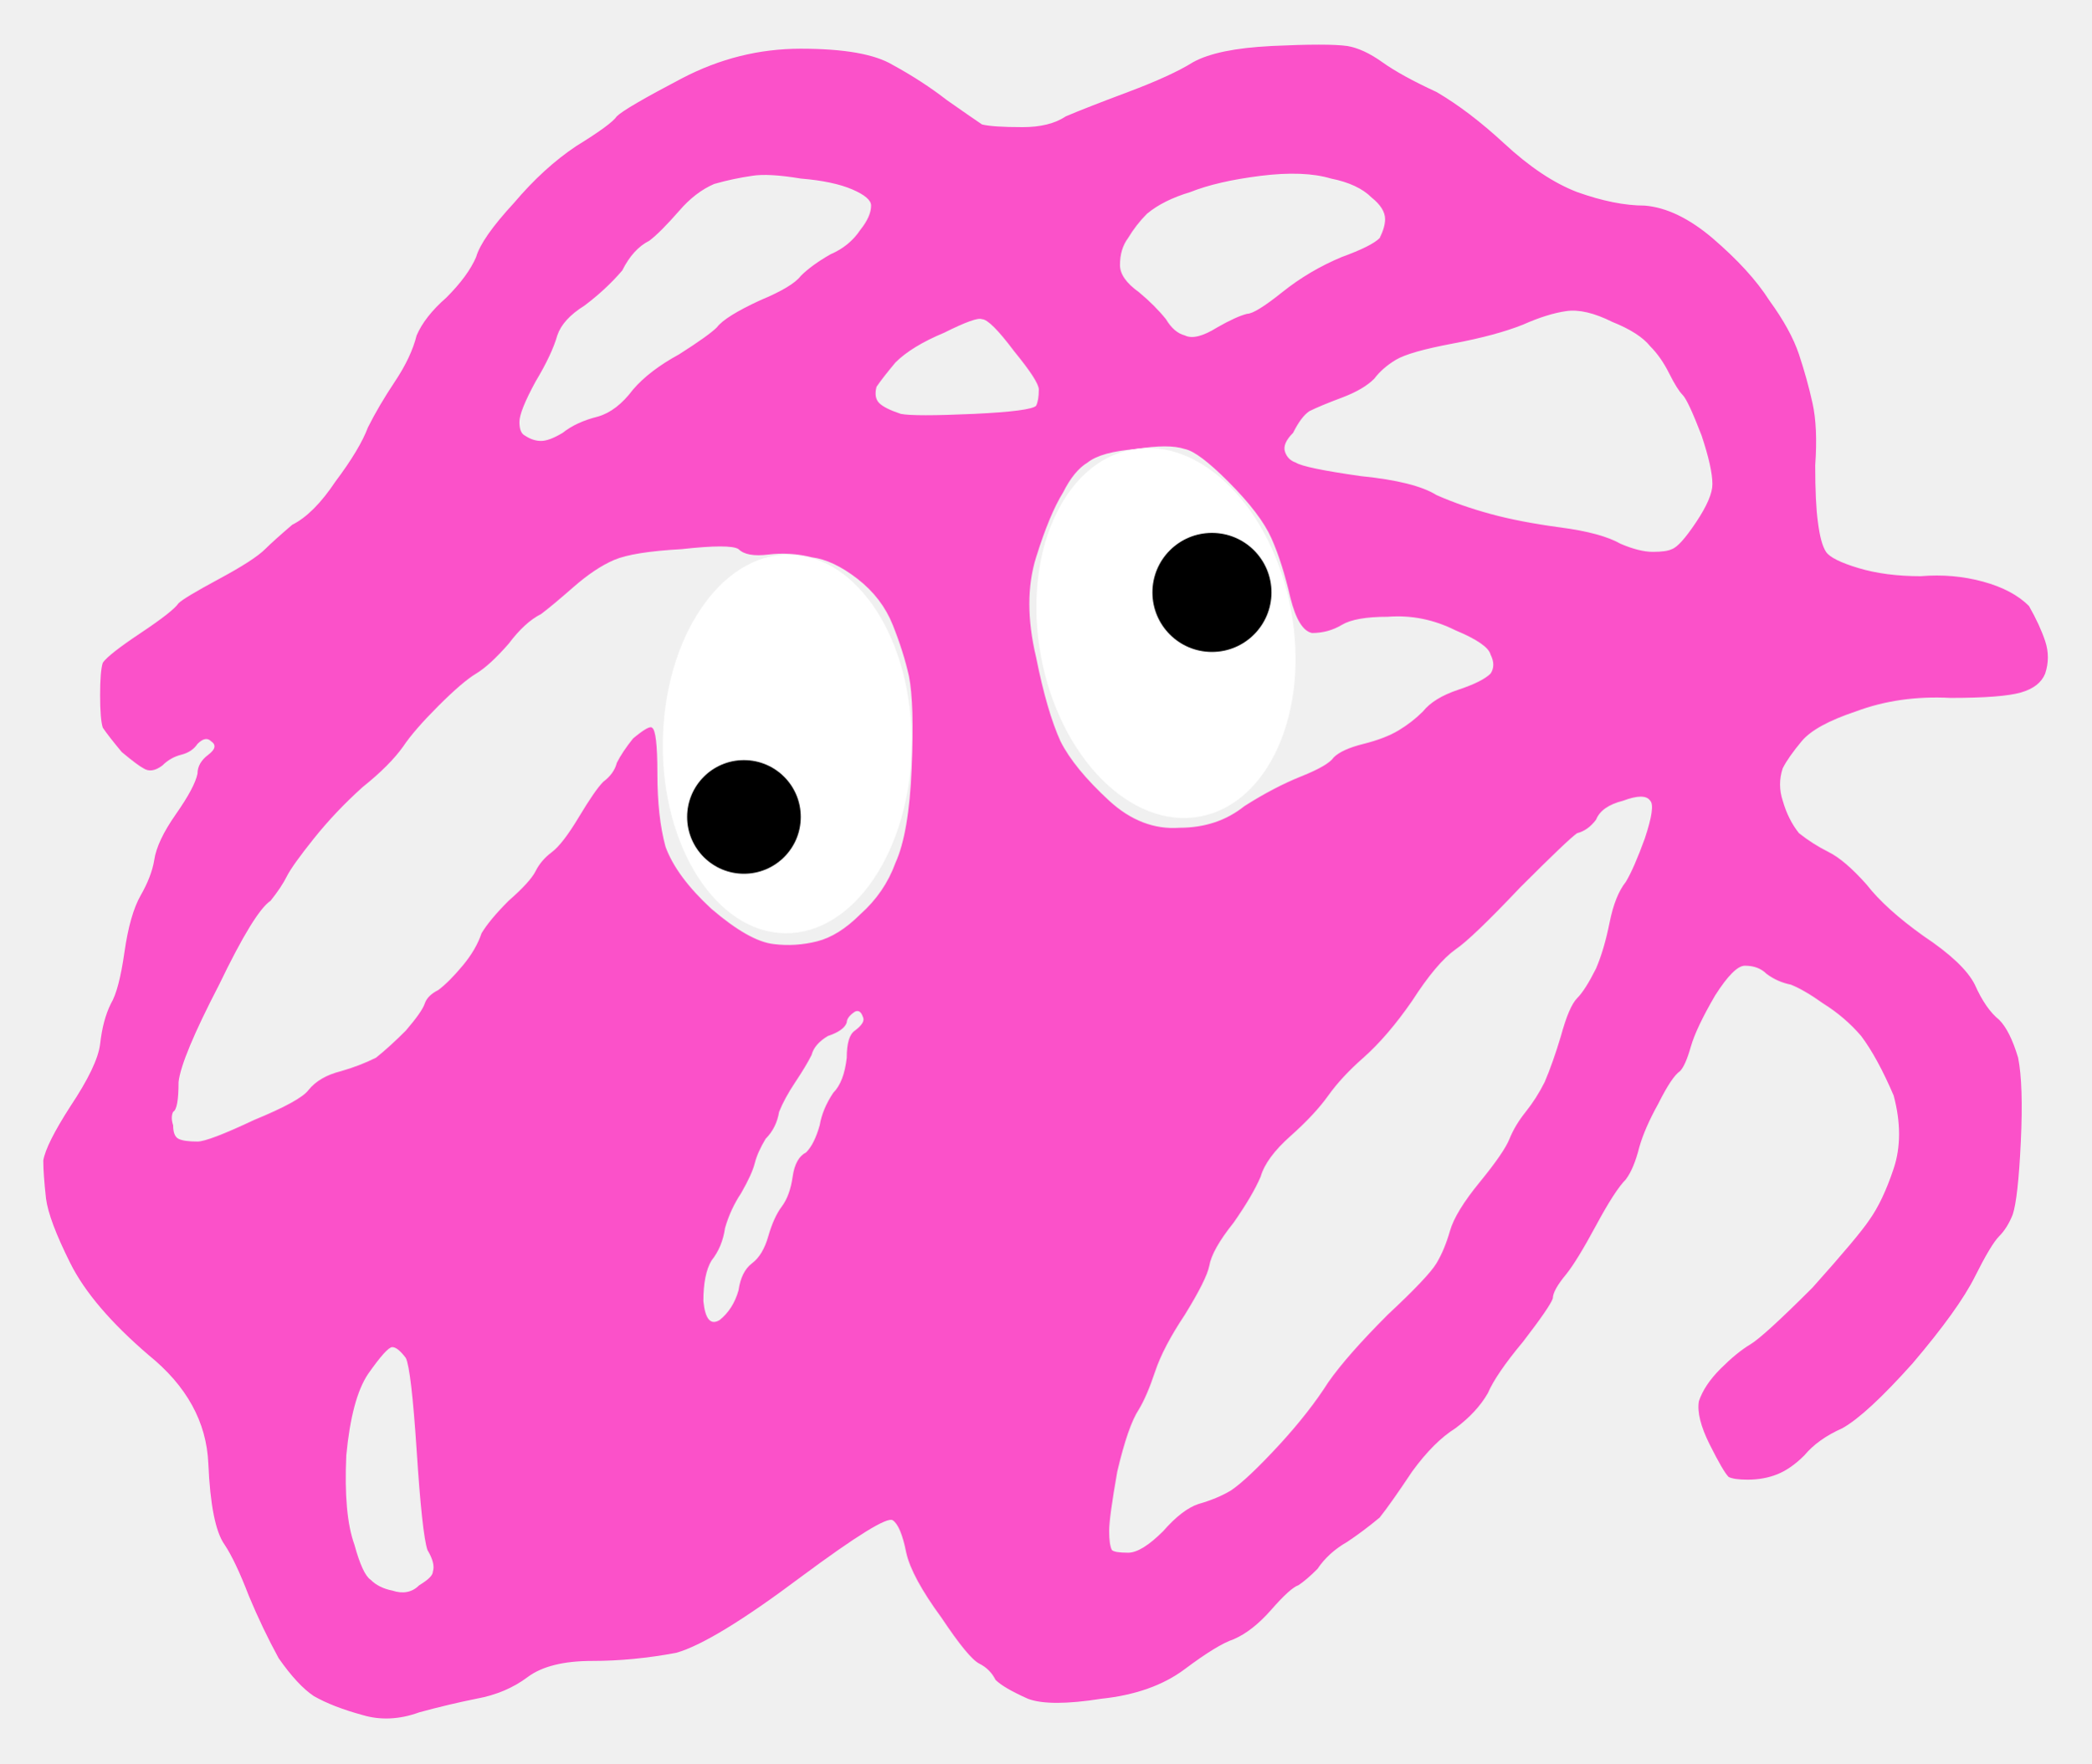
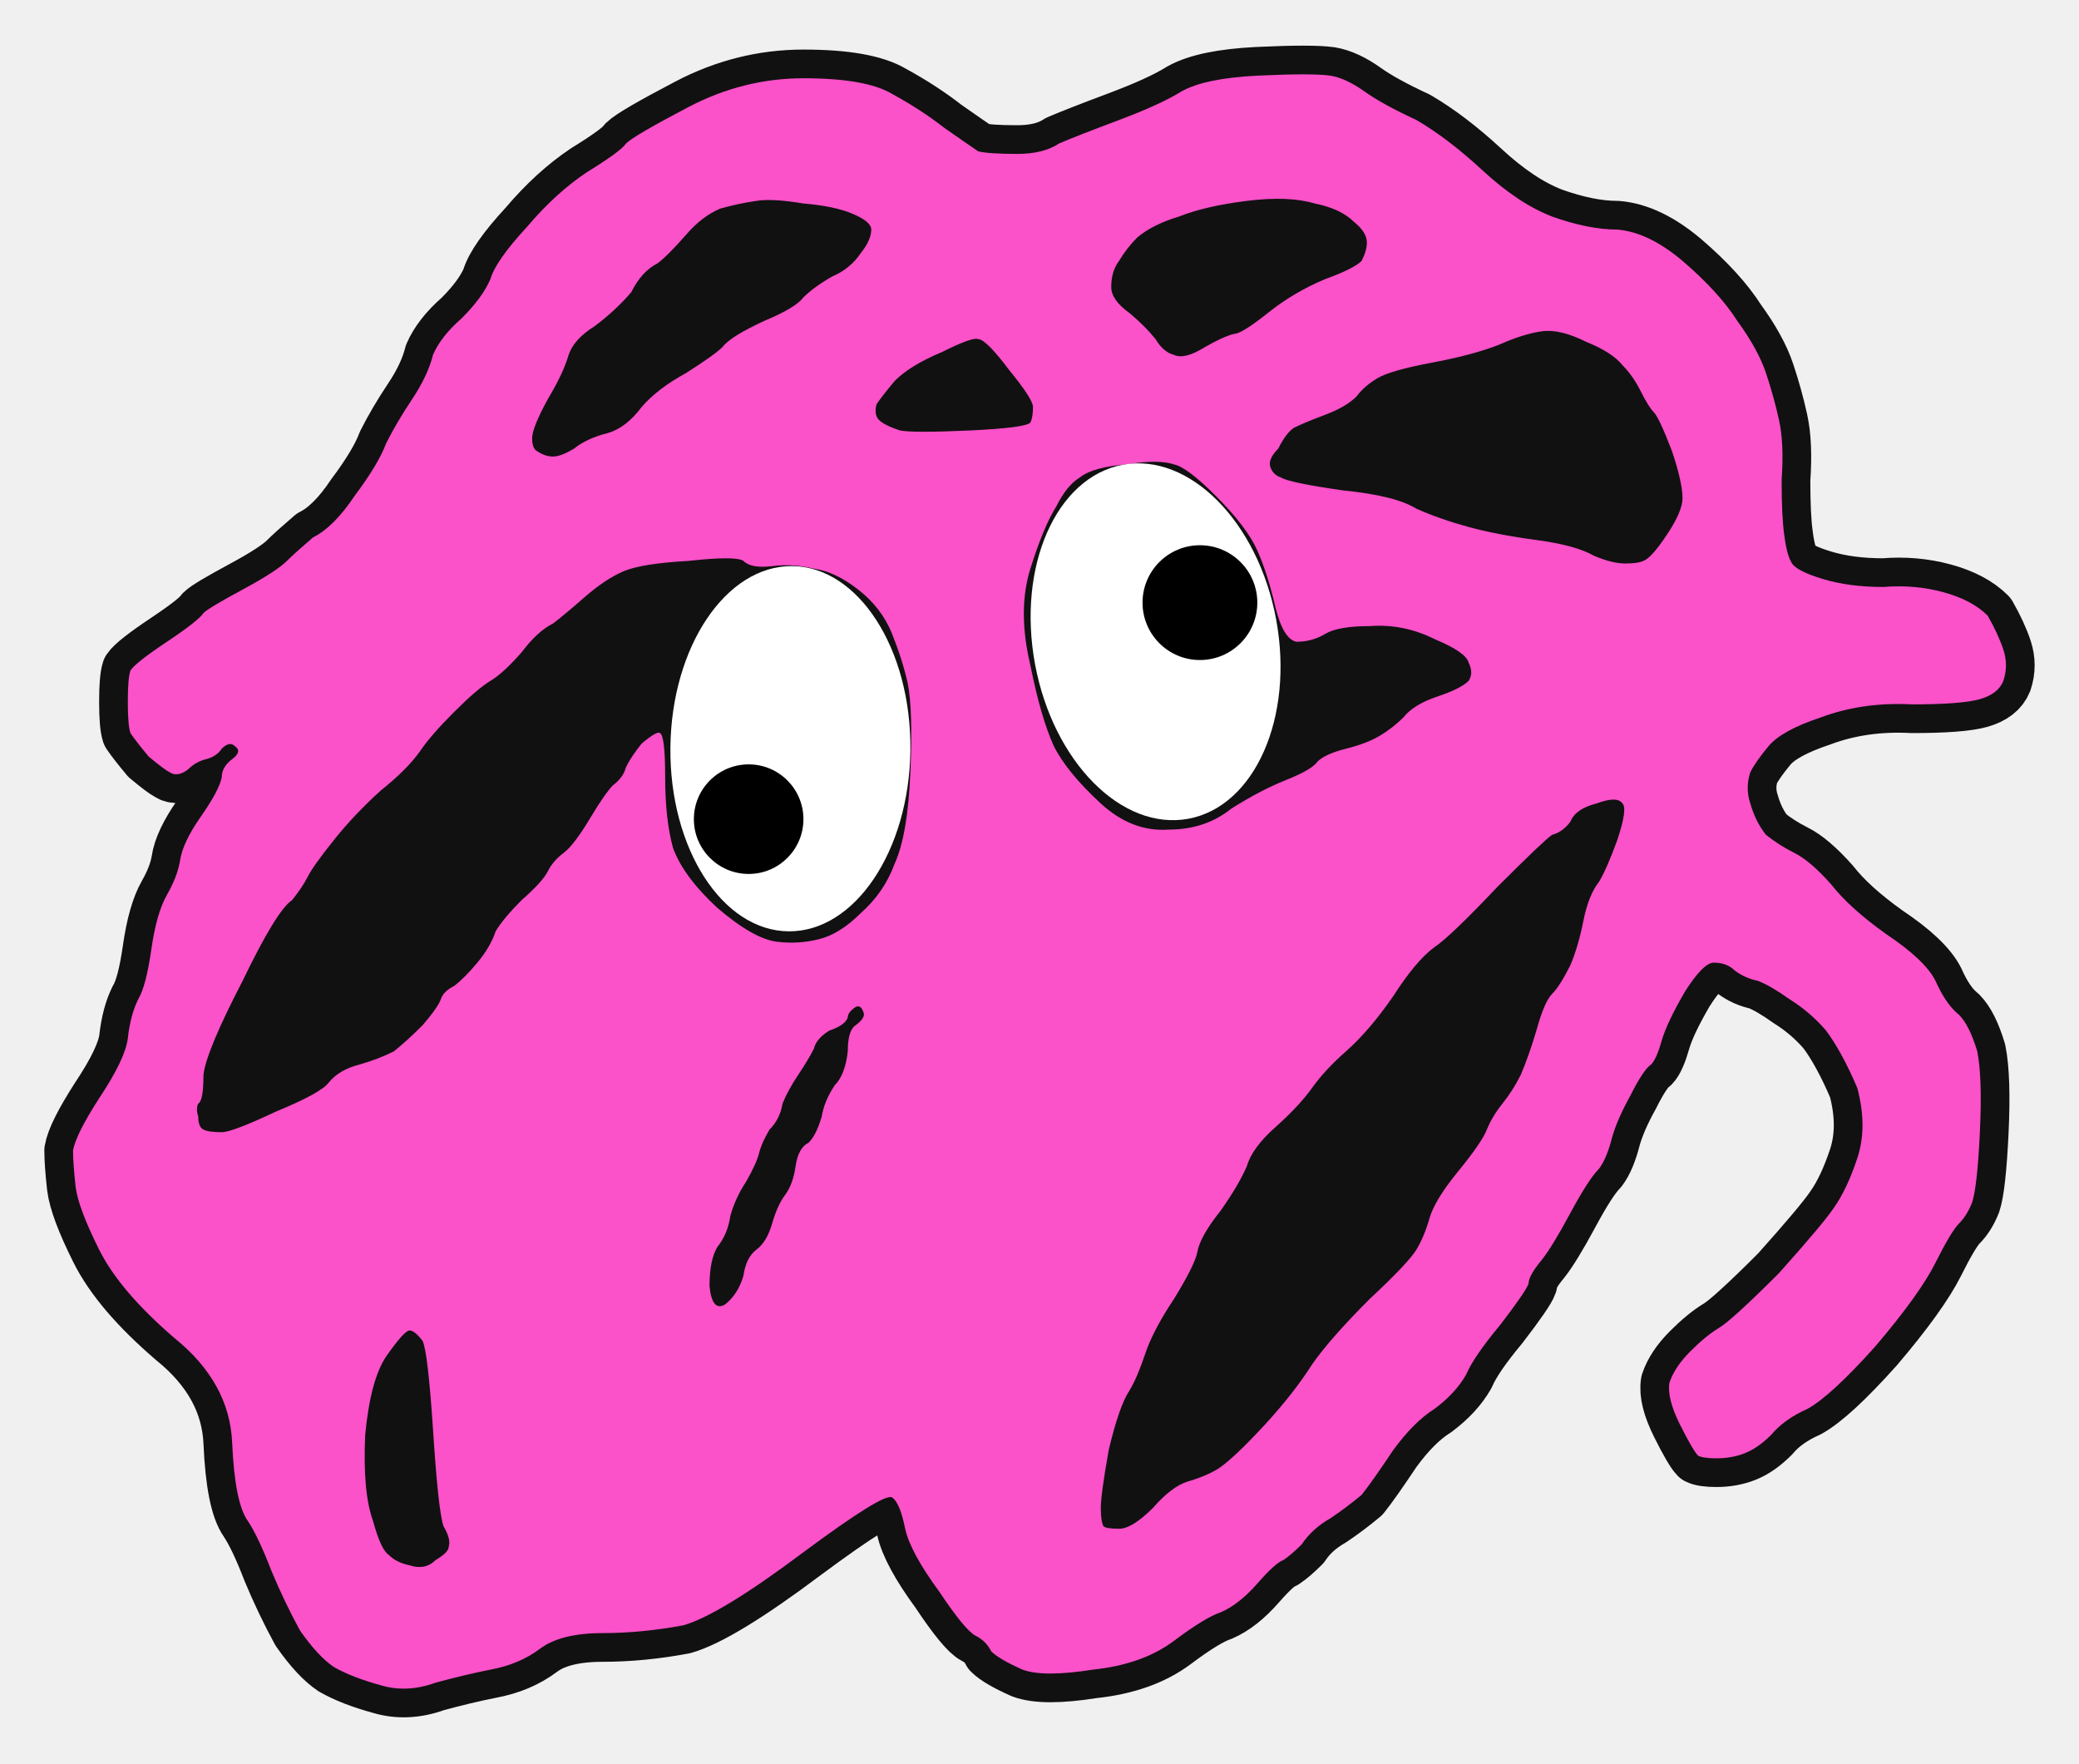
- <svg xmlns="http://www.w3.org/2000/svg" viewBox="52.8 40.8 77.3 65.2">
+ <svg xmlns="http://www.w3.org/2000/svg" viewBox="51.6 39.6 79.7 67.6">
+   <path fill="#111111" stroke="#111111" stroke-width="2.2" stroke-linejoin="round" d="M127.8,63.2Q127.2,62.6 126.1,62.3Q125,62 123.8,62.1Q122.5,62.1 121.5,61.8Q120.5,61.5 120.3,61.2Q120.1,60.9 120,60.1Q119.9,59.4 119.9,58Q120,56.6 119.8,55.7Q119.6,54.8 119.3,53.9Q119,53 118.2,51.9Q117.5,50.8 116.1,49.6Q114.8,48.5 113.6,48.4Q112.5,48.4 111.1,47.9Q109.8,47.4 108.4,46.1Q107.1,44.9 105.9,44.2Q104.6,43.6 103.9,43.1Q103.2,42.6 102.6,42.5Q101.9,42.4 99.8,42.5Q97.8,42.6 96.9,43.1Q96.1,43.6 94.5,44.2Q92.9,44.8 92.2,45.1Q91.6,45.5 90.6,45.5Q89.5,45.5 89.1,45.4Q88.8,45.2 87.8,44.5Q86.9,43.8 85.8,43.2Q84.8,42.6 82.4,42.6Q80.1,42.6 78,43.7Q75.9,44.8 75.6,45.1Q75.4,45.4 74.1,46.2Q72.9,47 71.8,48.3Q70.6,49.6 70.4,50.3Q70.1,51 69.3,51.8Q68.5,52.5 68.2,53.2Q68,54 67.4,54.9Q66.8,55.8 66.4,56.6Q66.1,57.4 65.2,58.6Q64.4,59.8 63.6,60.2Q62.9,60.8 62.6,61.1Q62.2,61.5 60.9,62.2Q59.6,62.9 59.4,63.1Q59.2,63.4 58,64.2Q56.8,65 56.6,65.3Q56.5,65.6 56.5,66.5Q56.5,67.4 56.6,67.7Q56.8,68 57.3,68.6Q57.9,69.1 58.1,69.2Q58.4,69.4 58.8,69.1Q59.1,68.8 59.5,68.7Q59.9,68.6 60.1,68.3Q60.4,68 60.6,68.2Q60.9,68.4 60.5,68.7Q60.1,69 60.1,69.4Q60,69.9 59.3,70.9Q58.6,71.9 58.5,72.6Q58.4,73.2 58,73.9Q57.6,74.6 57.4,76Q57.2,77.4 56.9,77.9Q56.6,78.5 56.5,79.4Q56.4,80.2 55.4,81.7Q54.5,83.1 54.4,83.7Q54.4,84.2 54.5,85.1Q54.6,85.9 55.4,87.5Q56.2,89.1 58.3,90.9Q60.4,92.6 60.5,94.9Q60.6,97.2 61.1,97.9Q61.5,98.5 62,99.8Q62.5,101 63.1,102.1Q63.8,103.1 64.4,103.5Q65.1,103.9 66.2,104.2Q67.2,104.5 68.3,104.1Q69.4,103.8 70.4,103.6Q71.5,103.4 72.3,102.8Q73.1,102.2 74.7,102.2Q76.2,102.2 77.8,101.9Q79.2,101.5 82.4,99.1Q85.5,96.8 85.8,97Q86.1,97.2 86.3,98.2Q86.5,99.1 87.6,100.6Q88.6,102.1 89,102.3Q89.4,102.5 89.6,102.9Q89.9,103.2 90.8,103.6Q91.6,103.9 93.5,103.6Q95.4,103.4 96.6,102.5Q97.8,101.6 98.4,101.4Q99.1,101.1 99.8,100.3Q100.5,99.5 100.8,99.4Q101.1,99.2 101.5,98.8Q101.9,98.2 102.6,97.8Q103.2,97.4 103.8,96.9Q104.2,96.4 105,95.2Q105.8,94.1 106.6,93.6Q107.4,93 107.8,92.3Q108.1,91.6 109.1,90.4Q110.1,89.1 110.2,88.8Q110.2,88.5 110.7,87.9Q111.1,87.4 111.8,86.1Q112.5,84.8 112.9,84.4Q113.2,84 113.4,83.2Q113.6,82.5 114.1,81.6Q114.6,80.6 114.9,80.4Q115.1,80.2 115.3,79.5Q115.5,78.8 116.2,77.6Q116.9,76.5 117.3,76.5Q117.8,76.5 118.1,76.8Q118.5,77.1 119,77.2Q119.5,77.4 120.2,77.9Q121,78.4 121.6,79.1Q122.2,79.9 122.8,81.3Q123.2,82.8 122.8,84Q122.4,85.2 121.9,85.9Q121.5,86.5 119.8,88.4Q118,90.2 117.5,90.5Q117,90.8 116.4,91.4Q115.8,92 115.6,92.6Q115.5,93.2 116,94.2Q116.5,95.2 116.7,95.4Q116.9,95.5 117.4,95.5Q118,95.5 118.5,95.3Q119,95.1 119.5,94.6Q120,94 120.9,93.6Q121.8,93.1 123.5,91.2Q125.2,89.2 125.8,88Q126.4,86.8 126.7,86.5Q127,86.2 127.2,85.7Q127.4,85.1 127.5,83Q127.6,80.9 127.4,79.9Q127.1,78.9 126.7,78.5Q126.2,78.1 125.8,77.2Q125.4,76.4 123.9,75.4Q122.5,74.4 121.8,73.5Q121,72.6 120.4,72.3Q119.8,72 119.3,71.6Q118.9,71.1 118.7,70.4Q118.5,69.8 118.7,69.2Q118.9,68.8 119.4,68.2Q119.9,67.6 121.4,67.1Q123,66.5 124.9,66.6Q126.8,66.6 127.5,66.4Q128.2,66.2 128.4,65.7Q128.6,65.1 128.4,64.5Q128.2,63.9 127.8,63.2Z" />
  <path fill="#FB51C9" fill-rule="evenodd" d="M127.8,63.2Q127.2,62.6 126.1,62.3Q125,62 123.8,62.1Q122.5,62.1 121.5,61.8Q120.5,61.5 120.3,61.2Q120.1,60.9 120,60.1Q119.9,59.4 119.9,58Q120,56.6 119.8,55.7Q119.6,54.8 119.3,53.9Q119,53 118.2,51.9Q117.5,50.8 116.1,49.6Q114.8,48.5 113.6,48.4Q112.5,48.4 111.1,47.9Q109.8,47.4 108.4,46.1Q107.1,44.9 105.9,44.2Q104.6,43.6 103.9,43.1Q103.2,42.6 102.6,42.5Q101.9,42.4 99.8,42.5Q97.8,42.6 96.9,43.1Q96.1,43.6 94.5,44.2Q92.9,44.8 92.2,45.1Q91.6,45.5 90.6,45.5Q89.5,45.5 89.1,45.4Q88.8,45.2 87.8,44.5Q86.9,43.8 85.8,43.2Q84.8,42.6 82.4,42.6Q80.1,42.6 78,43.7Q75.9,44.8 75.6,45.1Q75.4,45.4 74.1,46.2Q72.9,47 71.8,48.3Q70.6,49.6 70.4,50.3Q70.1,51 69.3,51.8Q68.5,52.5 68.2,53.2Q68,54 67.4,54.9Q66.8,55.8 66.4,56.6Q66.1,57.4 65.2,58.6Q64.4,59.8 63.6,60.2Q62.9,60.8 62.6,61.1Q62.2,61.5 60.9,62.2Q59.6,62.9 59.4,63.1Q59.2,63.4 58,64.2Q56.8,65 56.6,65.3Q56.5,65.6 56.5,66.5Q56.5,67.4 56.6,67.7Q56.8,68 57.3,68.6Q57.9,69.1 58.1,69.2Q58.4,69.4 58.8,69.1Q59.1,68.8 59.5,68.7Q59.9,68.6 60.1,68.3Q60.4,68 60.6,68.2Q60.9,68.4 60.5,68.7Q60.1,69 60.1,69.4Q60,69.9 59.3,70.9Q58.6,71.9 58.5,72.6Q58.4,73.2 58,73.9Q57.6,74.6 57.4,76Q57.2,77.4 56.9,77.9Q56.6,78.5 56.5,79.4Q56.4,80.2 55.4,81.7Q54.5,83.1 54.4,83.7Q54.4,84.2 54.5,85.1Q54.6,85.9 55.4,87.5Q56.2,89.1 58.3,90.9Q60.4,92.6 60.5,94.9Q60.6,97.2 61.1,97.9Q61.5,98.5 62,99.8Q62.5,101 63.1,102.1Q63.8,103.1 64.4,103.5Q65.1,103.9 66.2,104.2Q67.2,104.5 68.3,104.1Q69.4,103.8 70.4,103.6Q71.5,103.4 72.3,102.8Q73.1,102.2 74.7,102.2Q76.2,102.2 77.8,101.9Q79.2,101.5 82.4,99.1Q85.5,96.8 85.8,97Q86.1,97.2 86.3,98.2Q86.5,99.1 87.6,100.6Q88.6,102.1 89,102.3Q89.4,102.5 89.6,102.9Q89.9,103.2 90.8,103.6Q91.6,103.9 93.5,103.6Q95.4,103.4 96.6,102.5Q97.8,101.6 98.4,101.4Q99.1,101.1 99.8,100.3Q100.5,99.5 100.8,99.4Q101.1,99.2 101.5,98.8Q101.9,98.2 102.6,97.8Q103.2,97.4 103.8,96.9Q104.2,96.4 105,95.2Q105.8,94.1 106.6,93.6Q107.4,93 107.8,92.3Q108.1,91.6 109.1,90.4Q110.1,89.1 110.2,88.8Q110.2,88.5 110.7,87.9Q111.1,87.4 111.8,86.1Q112.5,84.8 112.9,84.4Q113.2,84 113.4,83.2Q113.6,82.5 114.1,81.6Q114.6,80.6 114.9,80.4Q115.1,80.2 115.3,79.5Q115.5,78.8 116.2,77.6Q116.9,76.5 117.3,76.5Q117.8,76.5 118.1,76.8Q118.5,77.1 119,77.2Q119.5,77.4 120.2,77.9Q121,78.4 121.6,79.1Q122.2,79.9 122.8,81.3Q123.2,82.8 122.8,84Q122.4,85.2 121.9,85.9Q121.5,86.5 119.8,88.4Q118,90.2 117.5,90.5Q117,90.8 116.4,91.4Q115.8,92 115.6,92.6Q115.5,93.2 116,94.2Q116.5,95.2 116.7,95.4Q116.9,95.5 117.4,95.5Q118,95.5 118.5,95.3Q119,95.1 119.5,94.6Q120,94 120.9,93.6Q121.8,93.1 123.5,91.2Q125.2,89.2 125.8,88Q126.4,86.8 126.7,86.5Q127,86.2 127.2,85.7Q127.4,85.1 127.5,83Q127.6,80.9 127.4,79.9Q127.1,78.9 126.7,78.5Q126.2,78.1 125.8,77.2Q125.4,76.4 123.9,75.4Q122.5,74.4 121.8,73.5Q121,72.6 120.4,72.3Q119.8,72 119.3,71.6Q118.9,71.1 118.7,70.4Q118.5,69.8 118.7,69.2Q118.9,68.8 119.4,68.2Q119.9,67.6 121.4,67.1Q123,66.5 124.9,66.6Q126.8,66.6 127.5,66.4Q128.2,66.2 128.4,65.7Q128.6,65.1 128.4,64.5Q128.2,63.9 127.8,63.2ZM67.3,90.6Q67.5,90.6 67.8,91Q68,91.4 68.2,94.4Q68.4,97.5 68.6,98.1Q68.9,98.6 68.8,98.9Q68.8,99.1 68.3,99.4Q67.9,99.8 67.3,99.6Q66.8,99.5 66.5,99.2Q66.2,99 65.9,97.9Q65.5,96.8 65.6,94.6Q65.8,92.5 66.4,91.6Q67.1,90.6 67.3,90.6ZM84.7,78.4Q84.8,78.6 84.4,78.9Q84.1,79.1 84.1,79.9Q84,80.8 83.6,81.2Q83.2,81.8 83.1,82.4Q82.9,83.1 82.6,83.4Q82.2,83.6 82.1,84.3Q82,85 81.7,85.4Q81.4,85.8 81.2,86.5Q81,87.2 80.6,87.5Q80.2,87.8 80.1,88.5Q79.9,89.2 79.4,89.6Q78.9,89.9 78.8,88.9Q78.8,87.9 79.1,87.4Q79.5,86.9 79.6,86.2Q79.8,85.5 80.2,84.9Q80.6,84.2 80.7,83.8Q80.8,83.4 81.1,82.9Q81.5,82.5 81.6,81.9Q81.8,81.4 82.2,80.8Q82.6,80.2 82.8,79.8Q82.9,79.4 83.4,79.1Q84,78.9 84.1,78.6Q84.1,78.4 84.4,78.2Q84.6,78.1 84.7,78.4ZM113.8,70.4Q114,70.6 113.6,71.8Q113.2,72.9 112.9,73.4Q112.5,73.9 112.3,74.9Q112.1,75.9 111.8,76.6Q111.4,77.4 111.1,77.7Q110.8,78 110.5,79.1Q110.2,80.1 109.9,80.8Q109.6,81.4 109.2,81.9Q108.8,82.4 108.6,82.9Q108.4,83.4 107.5,84.5Q106.6,85.6 106.4,86.3Q106.2,87 105.9,87.5Q105.6,88 104.1,89.4Q102.6,90.9 101.9,91.9Q101.2,93 100.1,94.2Q98.9,95.5 98.3,95.9Q97.8,96.2 97.1,96.4Q96.5,96.6 95.8,97.4Q95,98.2 94.5,98.2Q94,98.2 93.9,98.1Q93.8,97.9 93.8,97.4Q93.8,96.9 94.1,95.2Q94.5,93.5 94.9,92.9Q95.2,92.4 95.5,91.5Q95.8,90.6 96.6,89.4Q97.4,88.1 97.5,87.6Q97.6,87 98.4,86Q99.1,85 99.4,84.3Q99.6,83.6 100.5,82.8Q101.4,82 101.9,81.3Q102.4,80.6 103.2,79.9Q104.1,79.1 105,77.8Q105.9,76.4 106.6,75.9Q107.2,75.5 109,73.6Q110.8,71.8 111.1,71.6Q111.5,71.5 111.8,71.1Q112,70.6 112.8,70.4Q113.6,70.1 113.8,70.4ZM85.8,63.9Q86.2,64.9 86.4,65.8Q86.6,66.8 86.5,69.2Q86.4,71.6 85.9,72.7Q85.5,73.8 84.6,74.6Q83.8,75.4 83,75.6Q82.2,75.8 81.4,75.7Q80.5,75.6 79.1,74.4Q77.8,73.2 77.4,72.1Q77.1,71 77.1,69.4Q77.1,67.8 76.9,67.7Q76.8,67.6 76.2,68.1Q75.8,68.6 75.6,69Q75.5,69.4 75.1,69.7Q74.8,70 74.2,71Q73.6,72 73.2,72.3Q72.8,72.6 72.6,73Q72.4,73.4 71.6,74.1Q70.9,74.8 70.6,75.3Q70.4,75.9 69.9,76.5Q69.4,77.1 69,77.4Q68.6,77.6 68.5,77.9Q68.4,78.2 67.8,78.9Q67.2,79.5 66.7,79.9Q66.1,80.2 65.4,80.4Q64.6,80.6 64.2,81.1Q63.9,81.5 62.2,82.2Q60.5,83 60.1,83Q59.6,83 59.4,82.9Q59.2,82.8 59.2,82.4Q59.1,82.1 59.2,81.9Q59.4,81.8 59.4,80.8Q59.5,79.9 60.9,77.2Q62.2,74.5 62.8,74.1Q63.2,73.6 63.4,73.2Q63.6,72.8 64.4,71.8Q65.2,70.8 66.2,69.9Q67.2,69.1 67.7,68.4Q68.1,67.8 69,66.9Q69.9,66 70.4,65.7Q70.9,65.4 71.6,64.6Q72.2,63.8 72.8,63.5Q73.2,63.2 74,62.5Q74.8,61.8 75.5,61.5Q76.2,61.2 78,61.1Q79.8,60.9 80.1,61.1Q80.4,61.4 81.2,61.3Q82,61.2 82.8,61.4Q83.6,61.5 84.5,62.2Q85.4,62.9 85.8,63.9ZM91.1,61.4Q91.6,59.8 92.1,59Q92.5,58.2 93,57.9Q93.5,57.5 94.8,57.4Q96,57.2 96.6,57.4Q97.1,57.5 98.2,58.6Q99.4,59.8 99.8,60.7Q100.2,61.6 100.5,62.9Q100.8,64.1 101.3,64.2Q101.9,64.2 102.4,63.9Q102.9,63.6 104.1,63.6Q105.4,63.5 106.6,64.1Q107.8,64.6 107.9,65Q108.1,65.4 107.9,65.7Q107.6,66 106.7,66.3Q105.8,66.6 105.4,67.1Q105,67.5 104.5,67.8Q104,68.1 103.2,68.3Q102.4,68.5 102.1,68.8Q101.9,69.1 100.9,69.5Q99.9,69.9 98.8,70.6Q97.8,71.4 96.4,71.4Q95,71.5 93.8,70.4Q92.5,69.2 92,68.2Q91.5,67.1 91.1,65.1Q90.6,63 91.1,61.4ZM91.2,55.2Q91.2,55.6 91.1,55.8Q90.9,56 88.8,56.1Q86.6,56.2 86.1,56.1Q85.5,55.9 85.3,55.7Q85.1,55.5 85.2,55.1Q85.4,54.8 85.9,54.2Q86.5,53.6 87.7,53.1Q88.9,52.5 89.1,52.6Q89.4,52.6 90.3,53.8Q91.2,54.9 91.2,55.2ZM115.5,60.1Q114.9,61 114.6,61.1Q114.4,61.2 113.9,61.2Q113.4,61.2 112.7,60.9Q112,60.5 110.5,60.3Q109,60.1 107.9,59.8Q106.8,59.5 105.9,59.1Q105.1,58.6 103.1,58.4Q101,58.1 100.7,57.9Q100.4,57.8 100.3,57.5Q100.2,57.2 100.6,56.8Q100.9,56.2 101.2,56Q101.6,55.8 102.4,55.5Q103.2,55.2 103.6,54.8Q103.9,54.4 104.4,54.1Q104.9,53.8 106.5,53.5Q108.1,53.2 109.1,52.8Q110,52.4 110.7,52.3Q111.4,52.2 112.4,52.7Q113.4,53.1 113.8,53.6Q114.2,54 114.5,54.6Q114.8,55.2 115,55.4Q115.2,55.6 115.7,56.9Q116.1,58.1 116.1,58.7Q116.1,59.2 115.5,60.1ZM85,48.4Q85,48.8 84.6,49.3Q84.2,49.9 83.5,50.2Q82.8,50.6 82.4,51Q82.1,51.4 80.9,51.9Q79.6,52.5 79.3,52.9Q79,53.2 77.9,53.9Q76.8,54.5 76.2,55.2Q75.6,56 74.9,56.2Q74.1,56.4 73.6,56.8Q73.1,57.1 72.8,57.1Q72.5,57.1 72.2,56.9Q72,56.8 72,56.4Q72,56 72.6,54.9Q73.2,53.9 73.4,53.2Q73.6,52.6 74.4,52.1Q75.2,51.5 75.8,50.8Q76.2,50 76.8,49.7Q77.2,49.4 77.9,48.6Q78.5,47.9 79.2,47.6Q79.9,47.4 80.6,47.3Q81.2,47.2 82.4,47.4Q83.6,47.5 84.3,47.8Q85,48.1 85,48.4ZM104,48.9Q104,49.2 103.8,49.6Q103.5,49.9 102.4,50.3Q101.2,50.8 100.2,51.6Q99.2,52.4 98.9,52.4Q98.5,52.5 97.8,52.9Q97,53.4 96.6,53.2Q96.2,53.1 95.9,52.6Q95.5,52.1 94.9,51.6Q94.2,51.1 94.2,50.6Q94.2,50 94.5,49.6Q94.8,49.1 95.2,48.7Q95.8,48.2 96.8,47.9Q97.8,47.5 99.4,47.3Q101,47.1 102,47.4Q103,47.6 103.5,48.1Q104,48.5 104,48.9Z" />
  <ellipse cx="95.9" cy="64.2" rx="4.7" ry="6.9" transform="rotate(169.5 95.9 64.2)" fill="#fff" />
  <circle cx="97.6" cy="62.7" r="2.2" fill="#000" />
  <ellipse cx="81.9" cy="68.3" rx="4.6" ry="7" transform="rotate(0.6 81.9 68.3)" fill="#fff" />
  <circle cx="80.3" cy="71" r="2.1" fill="#000" />
</svg>
